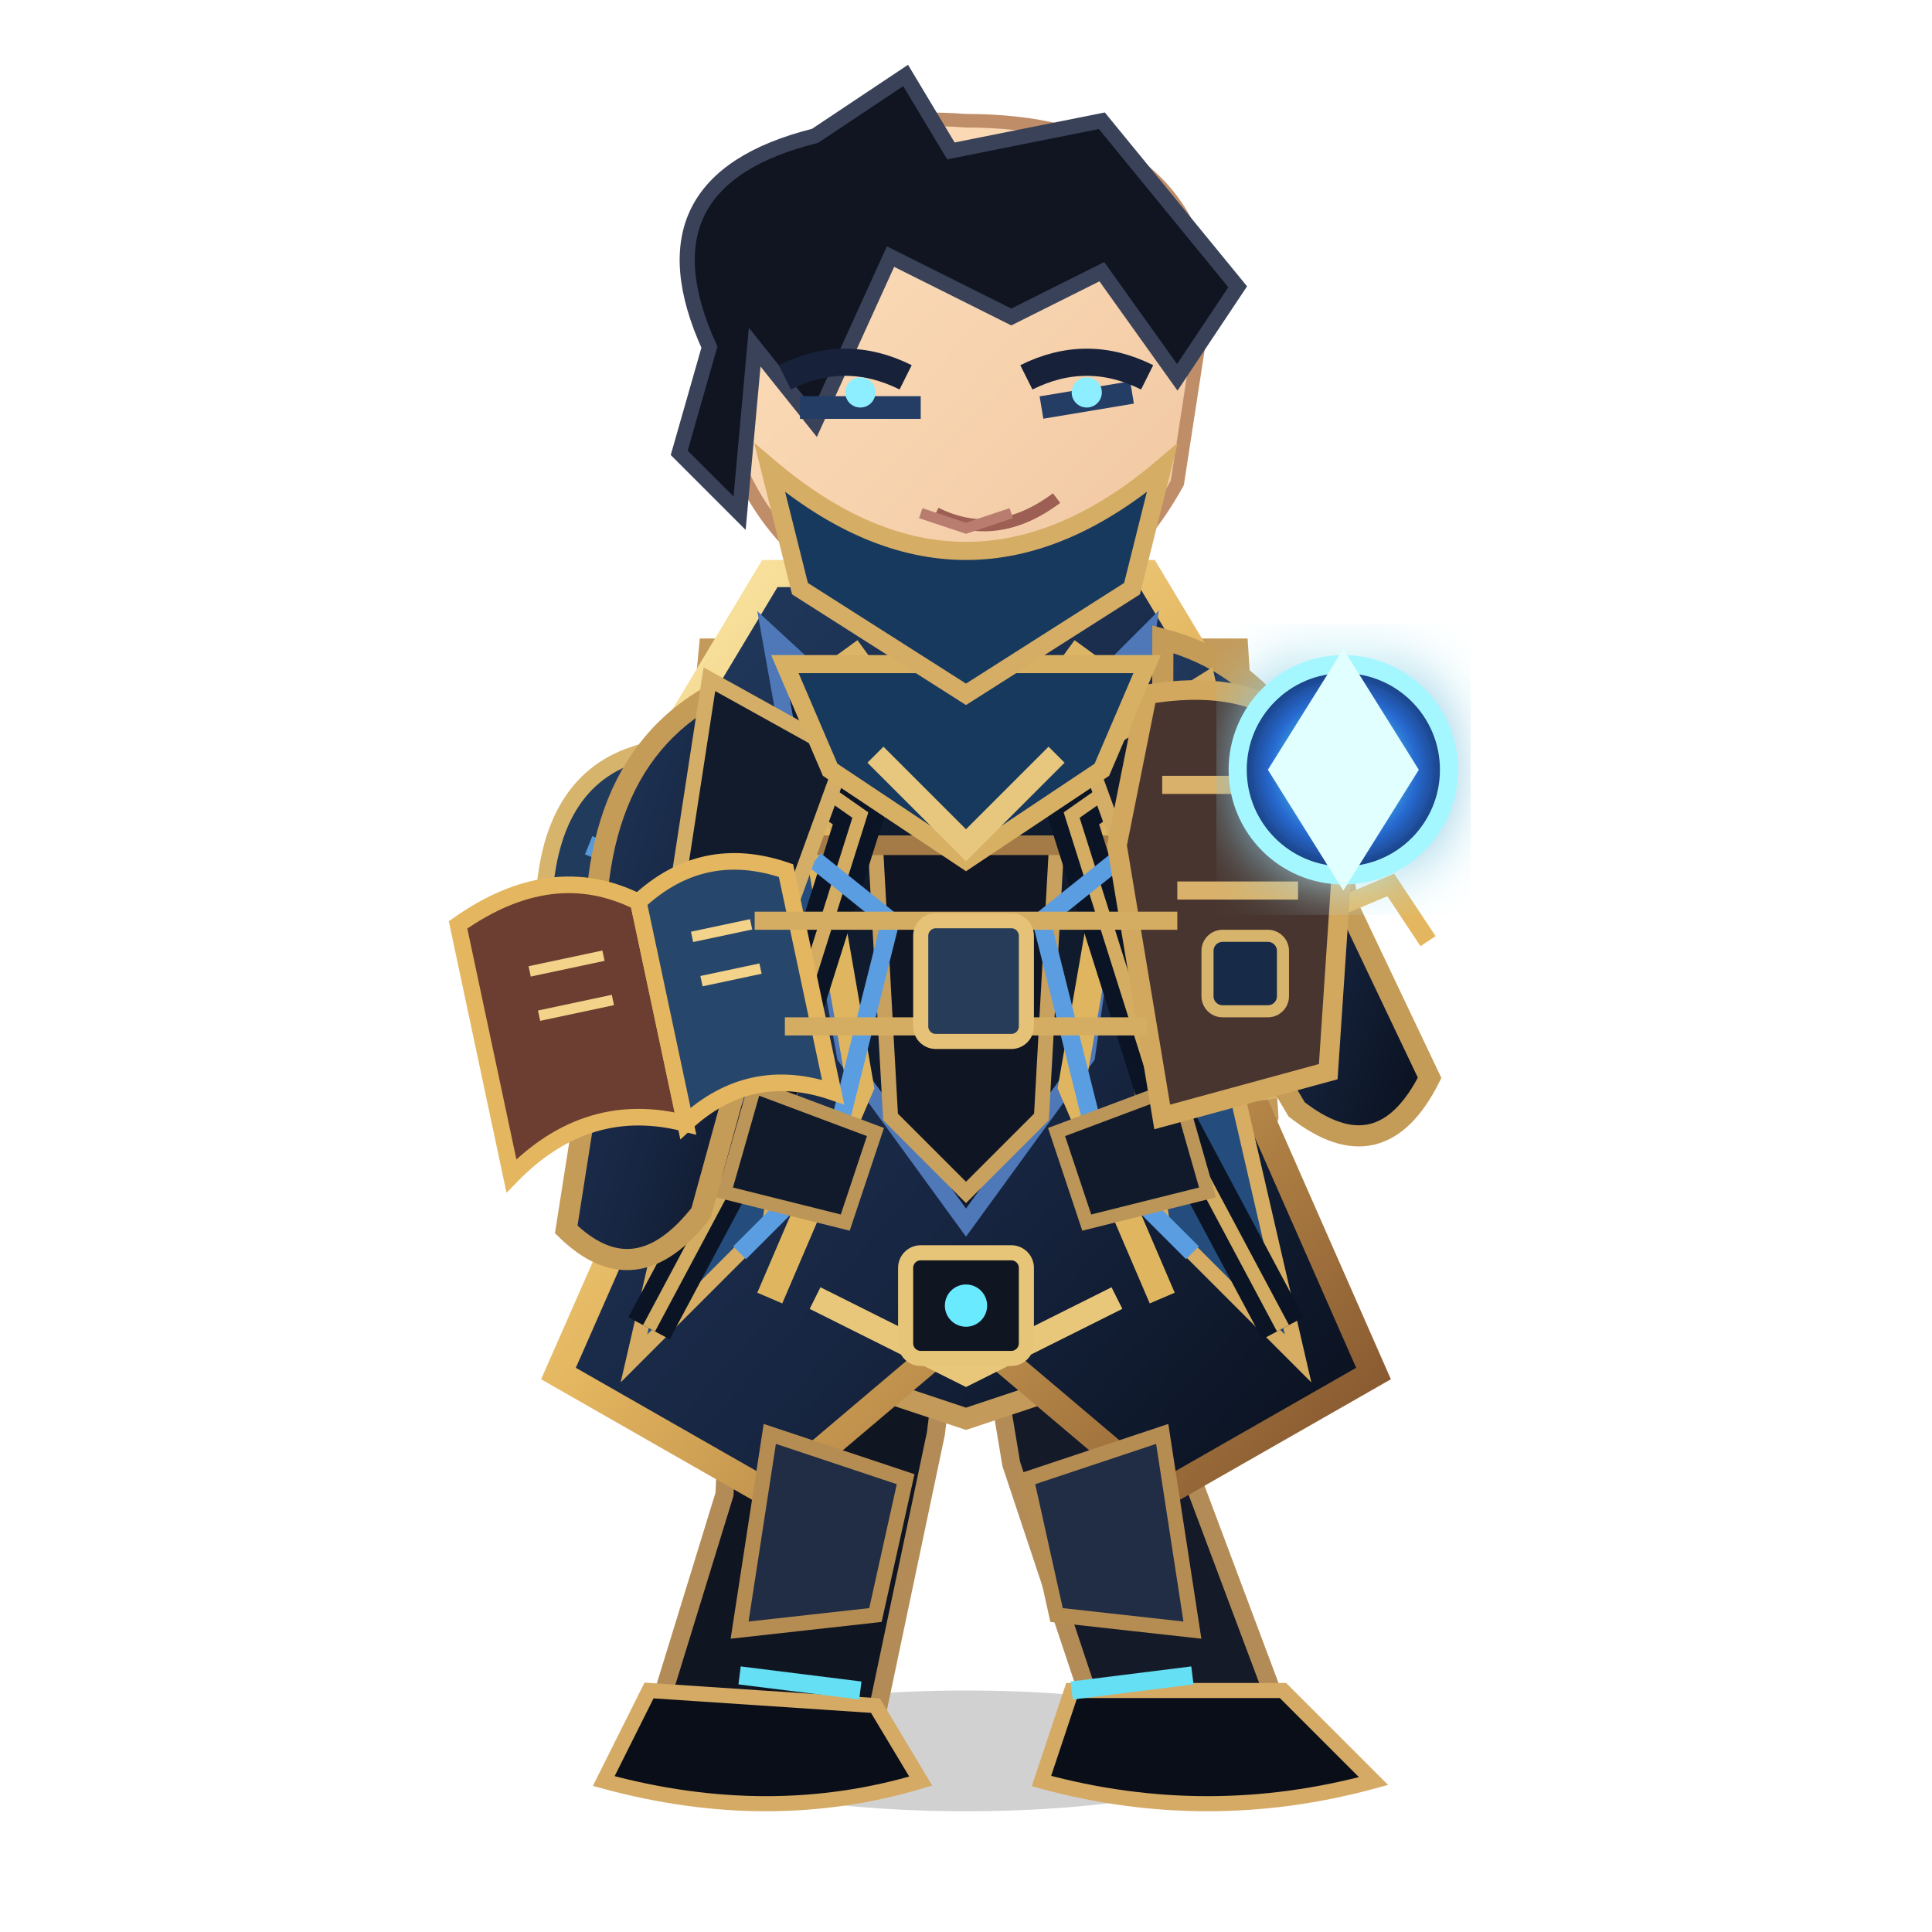
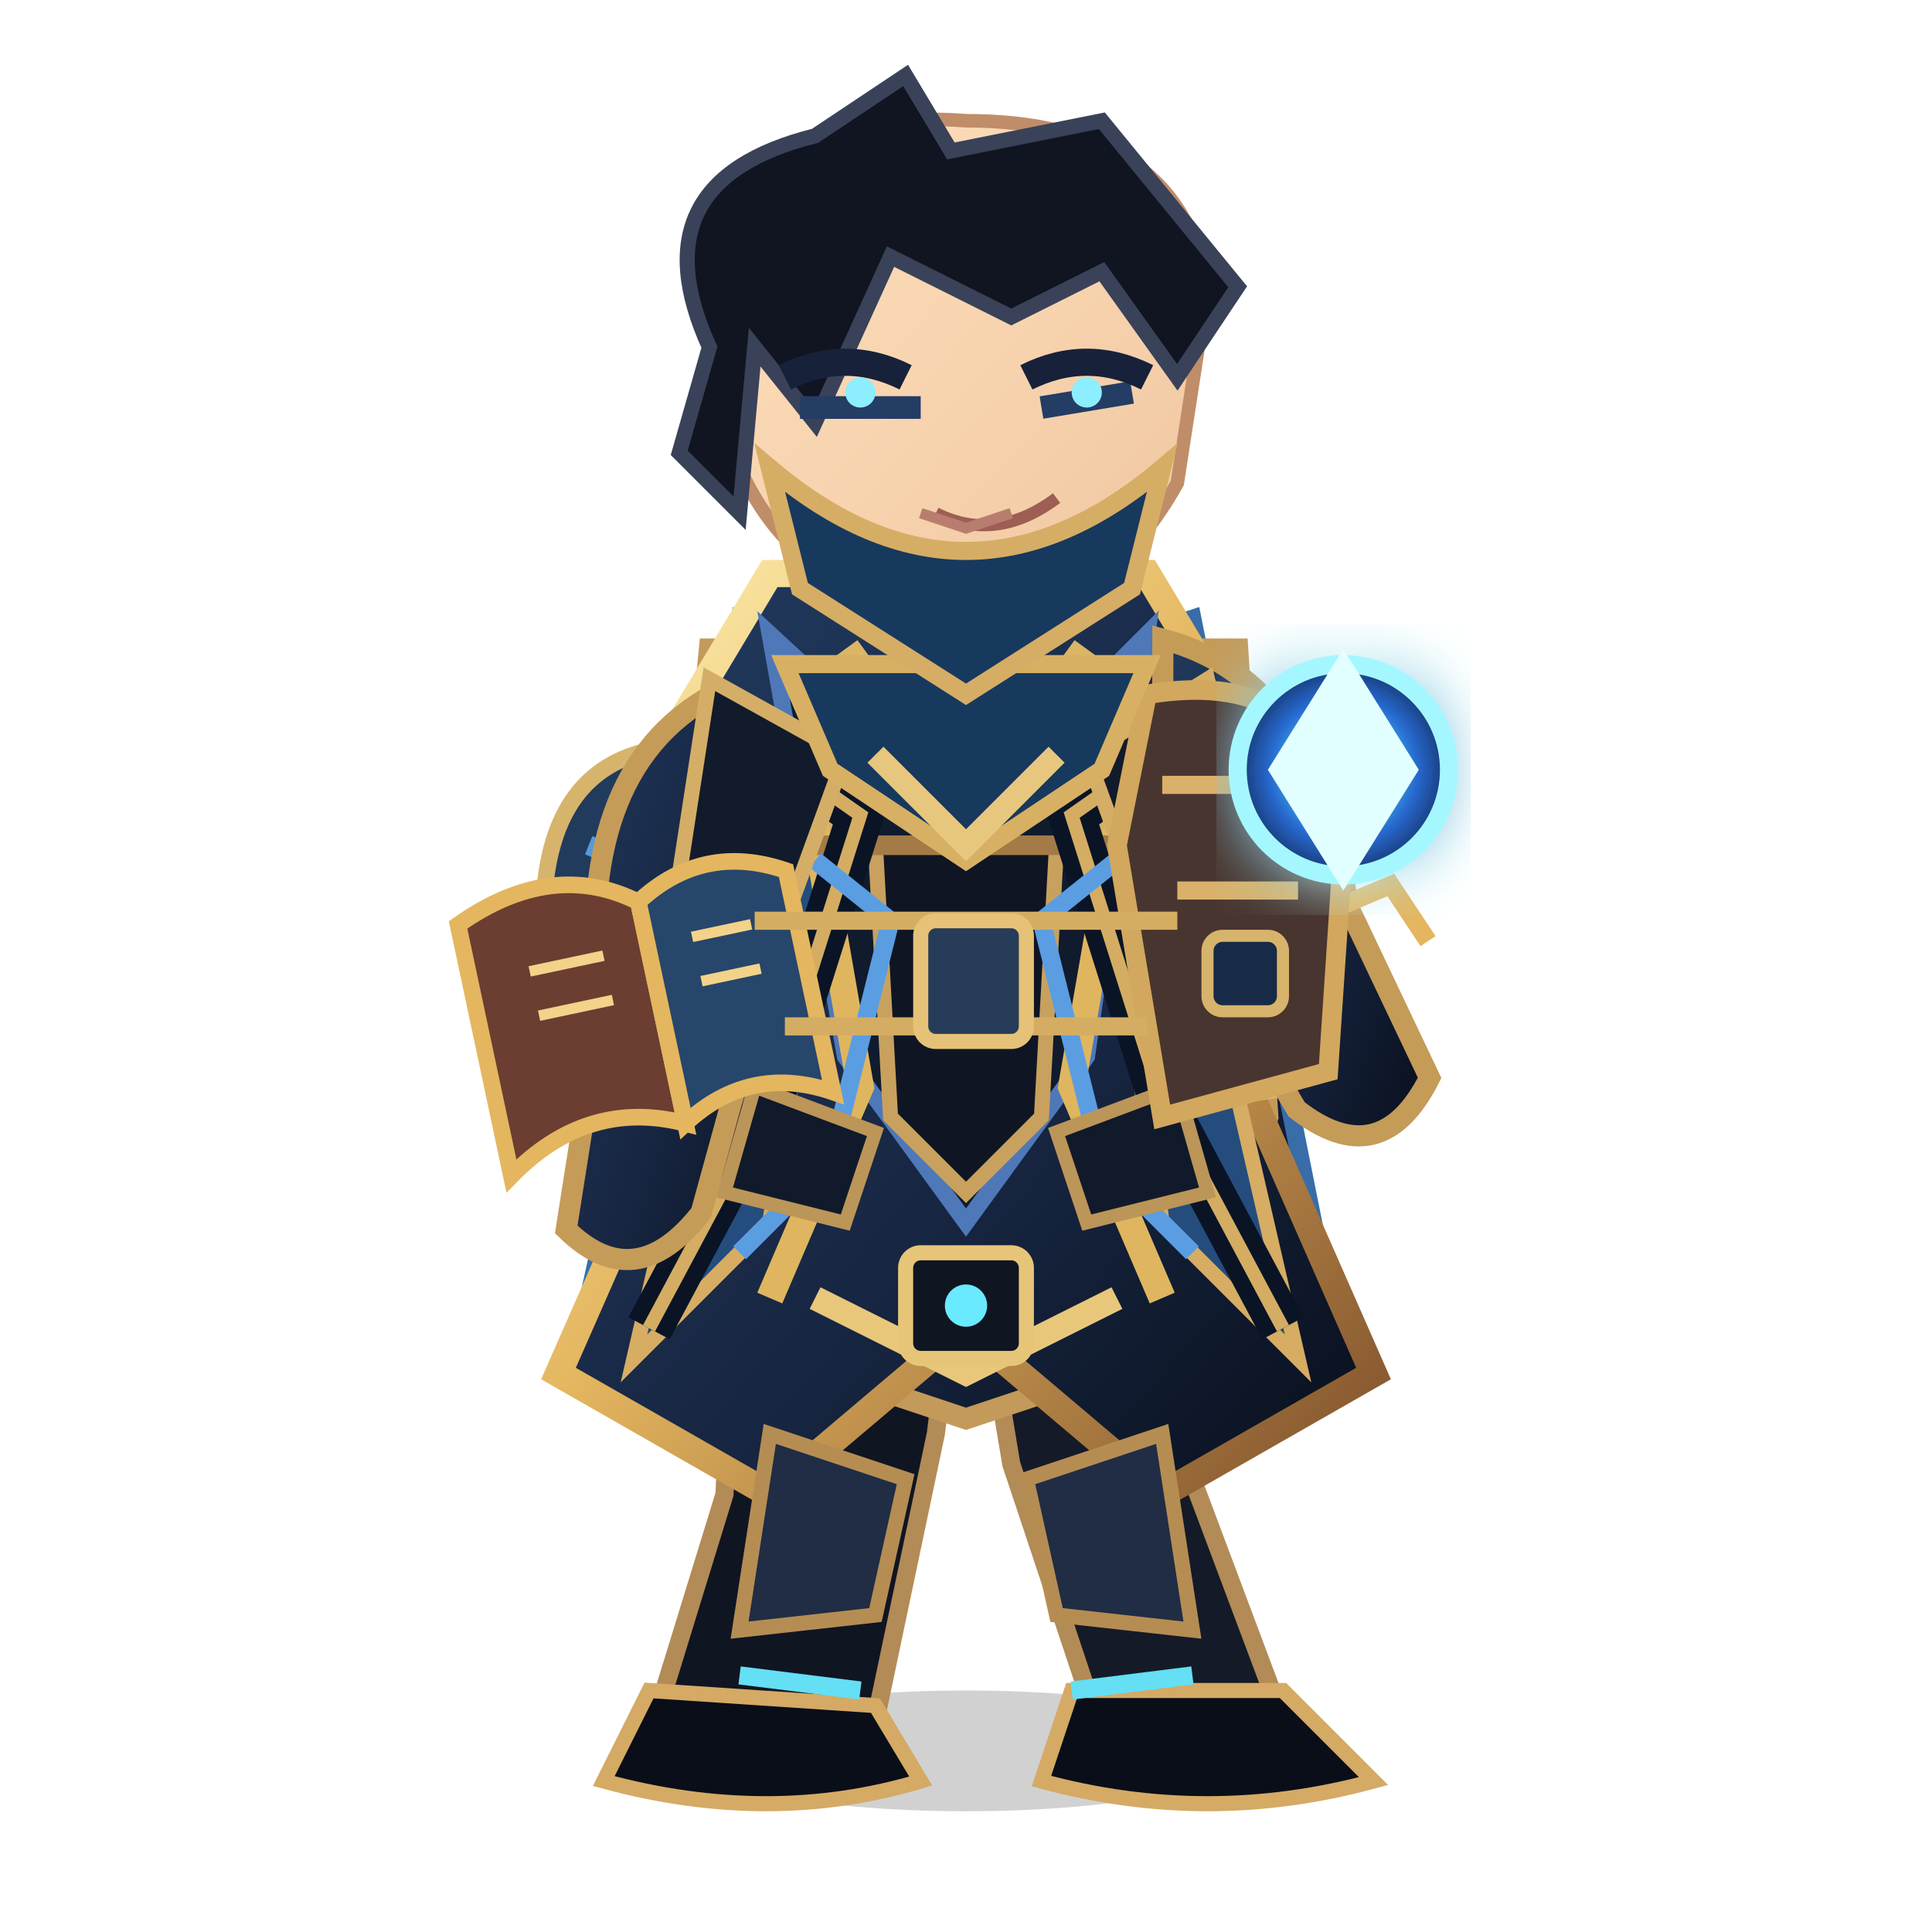
<svg xmlns="http://www.w3.org/2000/svg" width="128" height="128" viewBox="0 0 128 128" role="img" aria-label="Researcher down interact frame 2">
  <defs>
    <linearGradient id="coat" x1="0" y1="0" x2="1" y2="1">
      <stop offset="0" stop-color="#223c61" />
      <stop offset=".58" stop-color="#172642" />
      <stop offset="1" stop-color="#090f1b" />
    </linearGradient>
    <linearGradient id="gold" x1="0" y1="0" x2="1" y2="1">
      <stop stop-color="#fff0b2" />
      <stop offset=".45" stop-color="#e4b65f" />
      <stop offset="1" stop-color="#80512c" />
    </linearGradient>
    <radialGradient id="orb">
      <stop stop-color="#f0ffff" />
      <stop offset=".25" stop-color="#55e9ff" />
      <stop offset=".7" stop-color="#2769cf" />
      <stop offset="1" stop-color="#18366e" />
    </radialGradient>
    <linearGradient id="skin" x1="0" y1="0" x2="1" y2="1">
      <stop stop-color="#ffe0bd" />
      <stop offset="1" stop-color="#efc6a0" />
    </linearGradient>
    <filter id="glow">
      <feGaussianBlur stdDeviation="2.1" result="b" />
      <feMerge>
        <feMergeNode in="b" />
        <feMergeNode in="SourceGraphic" />
      </feMerge>
    </filter>
  </defs>
  <ellipse cx="64" cy="116" rx="19" ry="4" fill="#000" opacity=".18" />
  <g transform="translate(0 3)">
    <g transform="translate(0 0)">
+       <path d="M49 38 Q64 43 79 38 L88 83 Q79 93 74 92 L64 84 L54 92 Q43 89 39 83 Z" fill="#101b31" stroke="#386da9" stroke-width="1.2" />
+       <path d="M44 81 L54 87 L64 80 L74 87 L84 81" fill="none" stroke="#b58a4d" stroke-width="1" />
      <path d="M49 74 L48 96 L44 109 Q49 114 58 111 L62 92 L64 76 Z" fill="#101522" stroke="#b28b56" stroke-width="1.2" />
      <path d="M64 76 L67 94 L72 109 Q78 114 85 111 L79 95 L77 74 Z" fill="#151a28" stroke="#b28b56" stroke-width="1.2" />
      <path d="M43 109 L58 110 L61 115 Q51 118 40 115 Z M71 109 L85 109 L91 115 Q80 118 69 115 Z" fill="#090e18" stroke="#d4aa65" stroke-width="1" />
      <path d="M47 40 L82 40 L84 71 L79 86 L64 91 L49 86 L44 71 Z" fill="url(#coat)" stroke="#c49a5a" stroke-width="1.4" />
      <path d="M51 35 L76 35 L82 45 L80 63 L91 88 L77 96 L64 85 L51 96 L37 88 L48 63 L45 45 Z" fill="url(#coat)" stroke="url(#gold)" stroke-width="1.8" />
      <path d="M51 39 L64 51 L76 39 L72 67 L64 78 L56 67 Z" fill="#101b2d" stroke="#4e78b8" stroke-width="1.1" />
      <path d="M48 49 L55 52 L51 78 L42 87 L48 61 Z M78 49 L73 52 L77 78 L86 87 L80 61 Z" fill="#244d7d" stroke="#d6ad63" stroke-width="1" />
      <path d="M56 40 L64 51 L72 40" fill="none" stroke="#dcb566" stroke-width="2" />
      <path d="M58 53 L70 53 L69 71 L64 76 L59 71 Z" fill="#101523" stroke="#c8a15e" stroke-width="1" />
      <path d="M53 46 L57 69 L51 83 M75 46 L71 69 L77 83" fill="none" stroke="#dfb65f" stroke-width="1.8" />
      <path d="M47 53 L81 53" stroke="#a47b47" stroke-width="1.3" />
      <path d="M47 44 L57 51 L51 70 L43 85 M81 44 L71 51 L77 70 L85 85" fill="none" stroke="#0a1425" stroke-width="3.1" />
      <path d="M47 44 L57 51 L51 70 L43 85 M81 44 L71 51 L77 70 L85 85" fill="none" stroke="#d4ad63" stroke-width=".9" />
      <path d="M54 54 L59 58 L55 74 L49 80 M74 54 L69 58 L73 74 L79 80" fill="none" stroke="#5b9de1" stroke-width="1.2" />
      <path d="M54 83 L64 88 L74 83" fill="none" stroke="#e8c77b" stroke-width="1.6" />
      <rect x="60" y="80" width="8" height="7" rx="1" fill="#101522" stroke="#e7c578" stroke-width="1" />
      <circle cx="64" cy="83.5" r="1.4" fill="#69eaff" />
      <path d="M42 47 Q36 49 36 58 L38 69 L45 70 L48 58 Z" fill="#213b5d" stroke="#d7b46c" stroke-width="1.1" />
      <path d="M39 53 L44 55 L42 64" fill="none" stroke="#5799d9" stroke-width="1.3" />
      <path d="M81 47 Q88 49 88 58 L86 69 L79 70 L76 58 Z" fill="#172944" stroke="#d7b46c" stroke-width="1.1" />
      <path d="M80 54 L85 56 L83 64" fill="none" stroke="#5799d9" stroke-width="1.3" />
      <path d="M50 69 L58 72 L56 78 L48 76 Z M70 72 L78 69 L80 76 L72 78 Z" fill="#111a2a" stroke="#bc9558" stroke-width=".9" />
      <path d="M51 92 L60 95 L58 104 L49 105 Z M68 95 L77 92 L79 105 L70 104 Z" fill="#202d44" stroke="#b58d53" stroke-width="1" />
      <path d="M49 108 L57 109 M71 109 L79 108" stroke="#64dff4" stroke-width="1.2" />
      <g transform="rotate(-7 64 48)">
        <path d="M48 41 Q38 45 38 61 L34 75 Q38 80 43 75 L50 58 Z" fill="url(#coat)" stroke="#c59b58" stroke-width="1.4" />
        <path d="M78 41 Q88 45 88 60 L92 72 Q88 78 83 73 L76 57 Z" fill="url(#coat)" stroke="#c59b58" stroke-width="1.4" />
        <path d="M84 61 L91 59 L93 63" stroke="#e4b65f" stroke-width="1.2" fill="none" />
      </g>
      <path d="M47 42 L56 47 L52 58 L45 55 Z M80 42 L72 47 L76 58 L83 55 Z" fill="#121b2b" stroke="#d4ae66" stroke-width="1" />
      <path d="M76 43 Q88 41 89 53 L88 68 L77 71 L74 53 Z" fill="#49352f" stroke="#d2a75e" stroke-width="1.3" />
      <path d="M77 49 L87 49 M78 56 L86 56" stroke="#d9b16a" stroke-width="1.2" />
      <rect x="80" y="59" width="5" height="5" rx="1" fill="#172b48" stroke="#d7b46c" stroke-width=".8" />
      <g transform="rotate(-12 42 65)">
        <path d="M32 56 Q39 53 44 57 L44 72 Q38 69 32 73 Z" fill="#6b3e31" stroke="#e4b65f" stroke-width="1.1" />
        <path d="M44 57 Q49 54 54 57 L54 72 Q49 69 44 72 Z" fill="#27466b" stroke="#e4b65f" stroke-width="1.1" />
        <path d="M36 60 L41 60 M36 63 L41 63 M47 60 L51 60 M47 63 L51 63" stroke="#f3d28a" stroke-width=".7" />
      </g>
      <path d="M52 41 L76 41 L73 48 L64 54 L55 48 Z" fill="#17395e" stroke="#d8b064" stroke-width="1.2" />
      <path d="M58 47 L64 53 L70 47" fill="none" stroke="#e6c77d" stroke-width="1.5" />
      <path d="M50 58 L78 58 M52 65 L76 65" stroke="#d4ad63" stroke-width="1.2" />
      <rect x="61" y="58" width="7" height="8" rx="1" fill="#273c58" stroke="#e5c277" stroke-width="1" />
      <path d="M48 14 Q51 4 64 5 Q78 5 80 16 L78 29 Q73 38 64 38 Q53 37 49 28 Z" fill="url(#skin)" stroke="#c08d69" stroke-width=".9" />
      <path d="M47 20 Q42 9 54 6 L60 2 L63 7 L73 5 L82 16 L78 22 L73 15 L67 18 L59 14 L54 25 L50 20 L49 31 L45 27 Z" fill="#111521" stroke="#394258" stroke-width="1" />
      <path d="M53 24 L61 24 M69 24 L75 23" stroke="#243d65" stroke-width="1.5" />
      <path d="M62 31 Q66 33 70 30" fill="none" stroke="#9d5e54" stroke-width=".8" />
      <path d="M52 22 Q56 20 60 22 M68 22 Q72 20 76 22" fill="none" stroke="#17213a" stroke-width="1.8" />
      <circle cx="57" cy="23" r="1" fill="#8ceeff" />
      <circle cx="72" cy="23" r="1" fill="#8ceeff" />
      <path d="M61 31 L64 32 L67 31" fill="none" stroke="#b97d70" stroke-width=".7" />
      <path d="M51 28 Q64 39 77 28 L75 36 L64 43 L53 36 Z" fill="#17395e" stroke="#d6ad65" stroke-width="1.2" />
      <g filter="url(#glow)">
        <circle cx="89" cy="48" r="7" fill="url(#orb)" stroke="#a5f7ff" stroke-width="1.2" />
        <path d="M84 48 L89 40 L94 48 L89 56 Z" fill="#e2ffff" />
      </g>
    </g>
  </g>
</svg>
